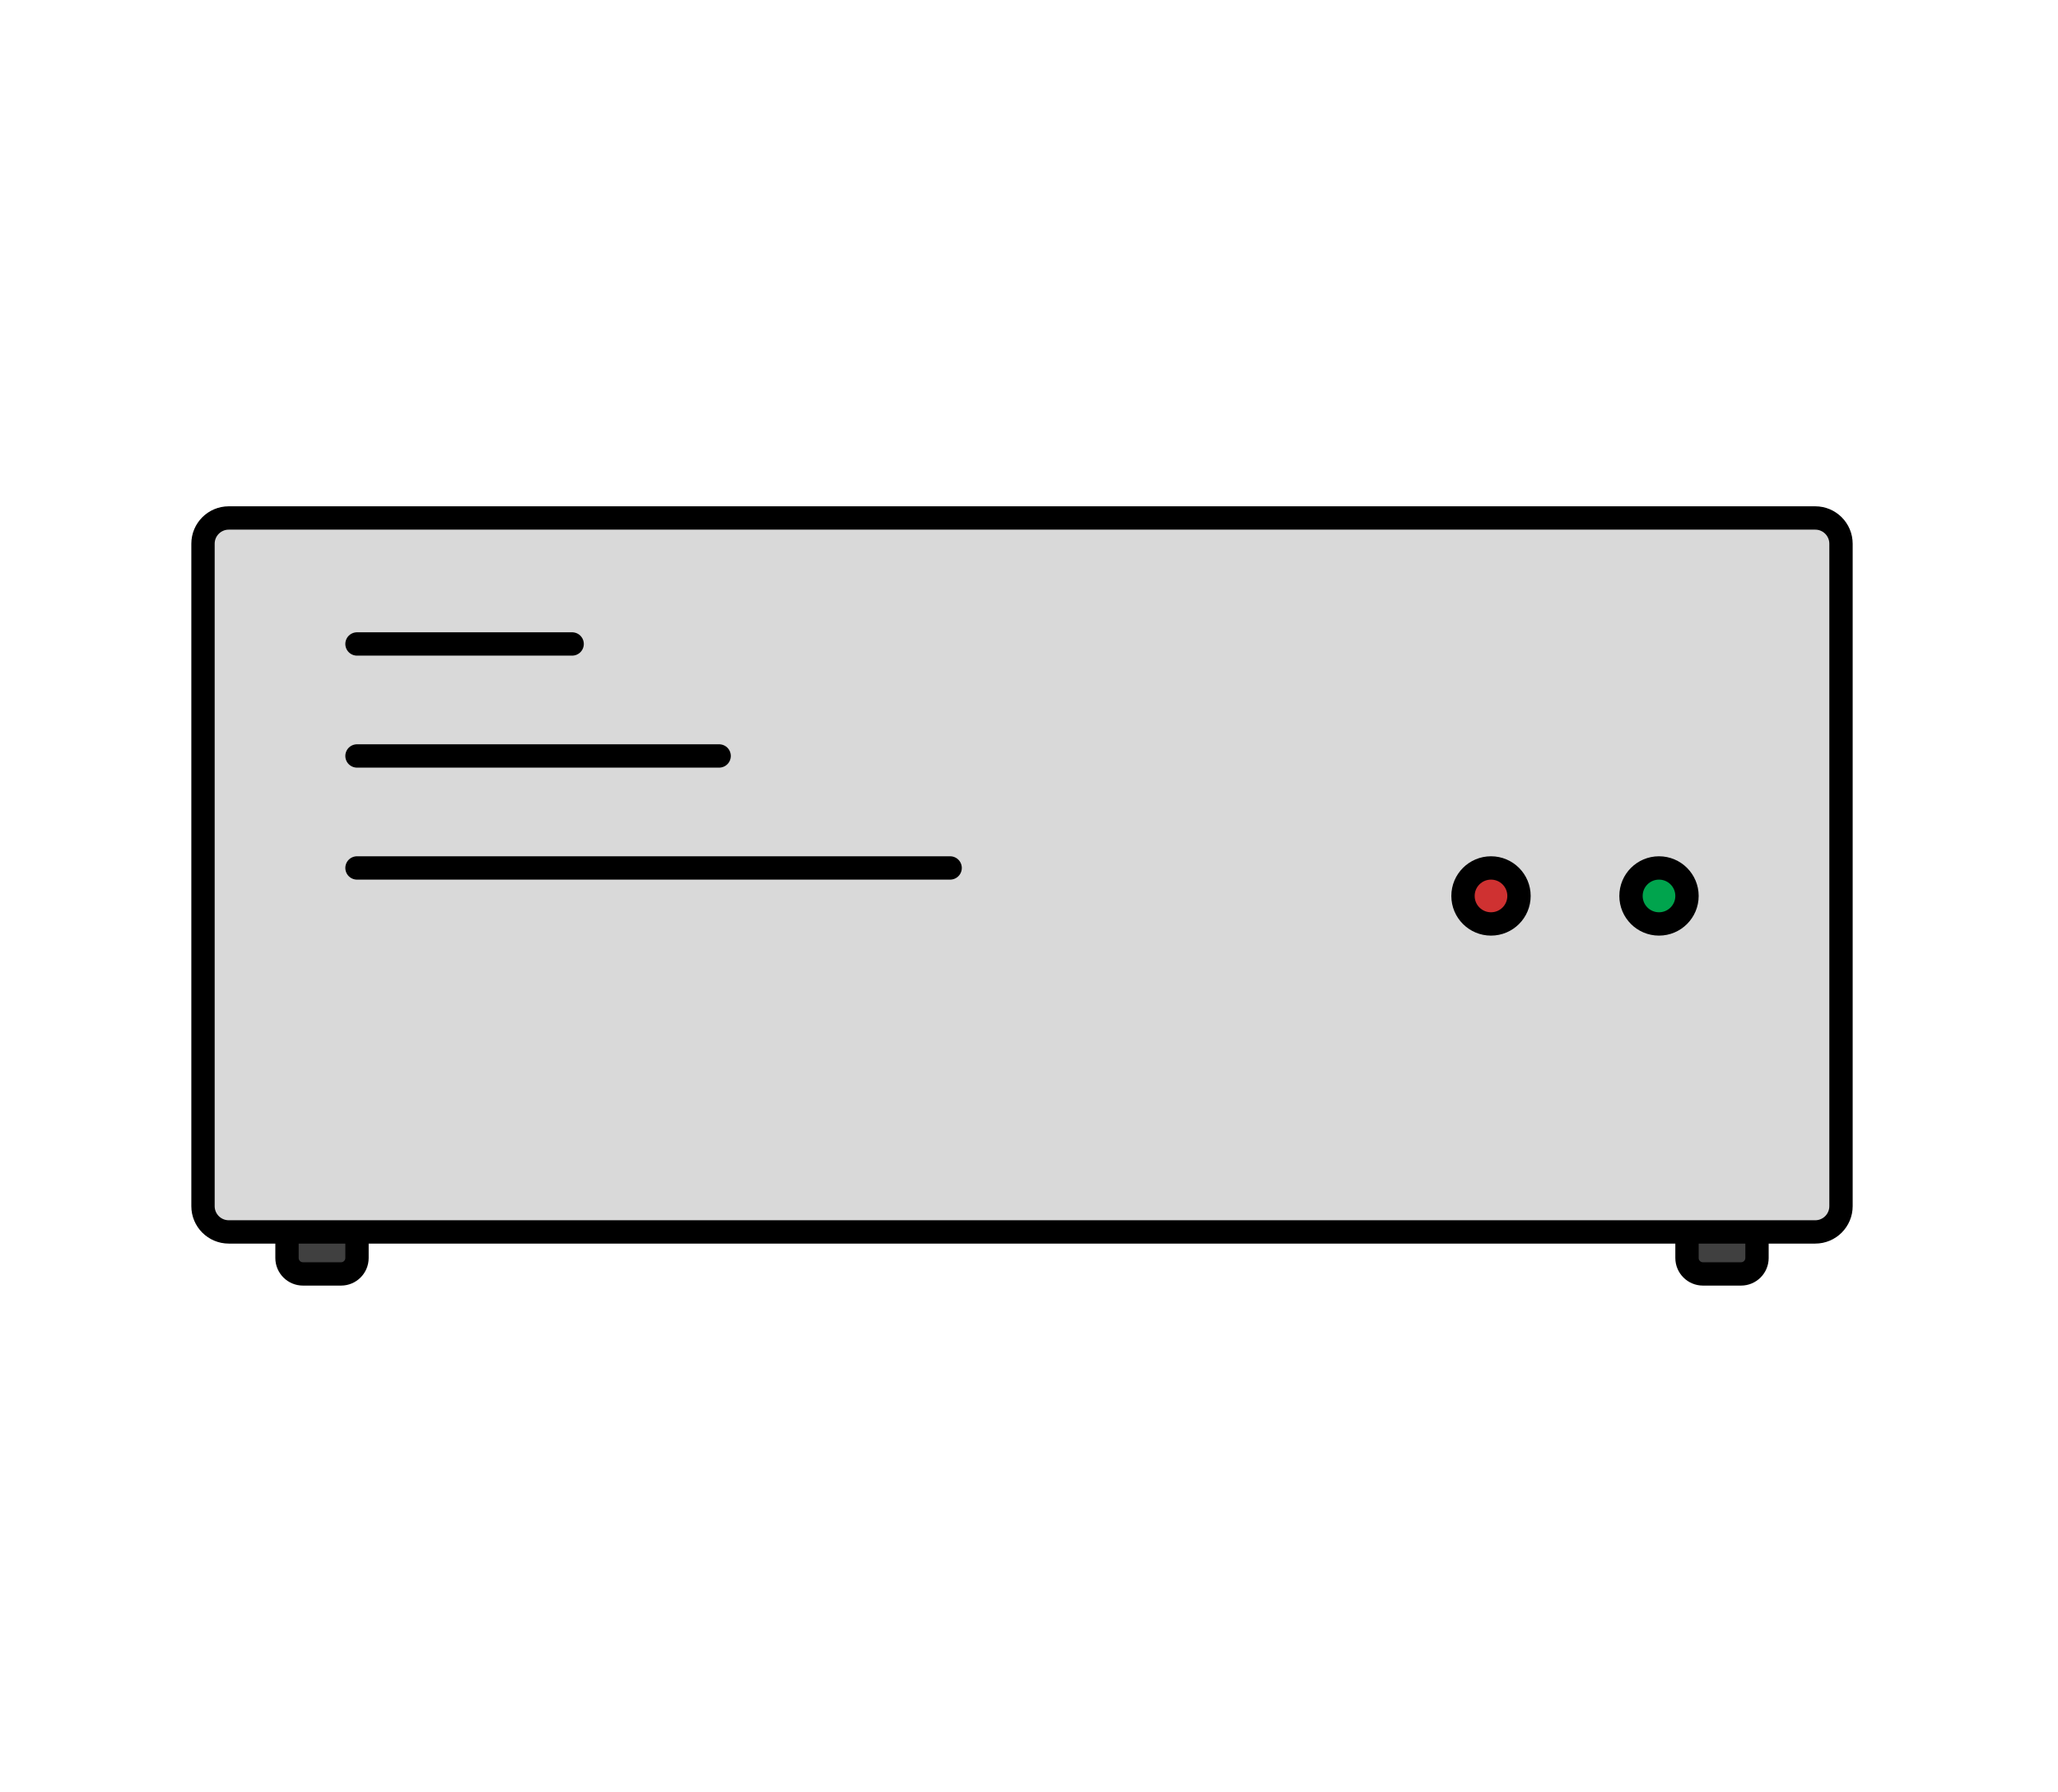
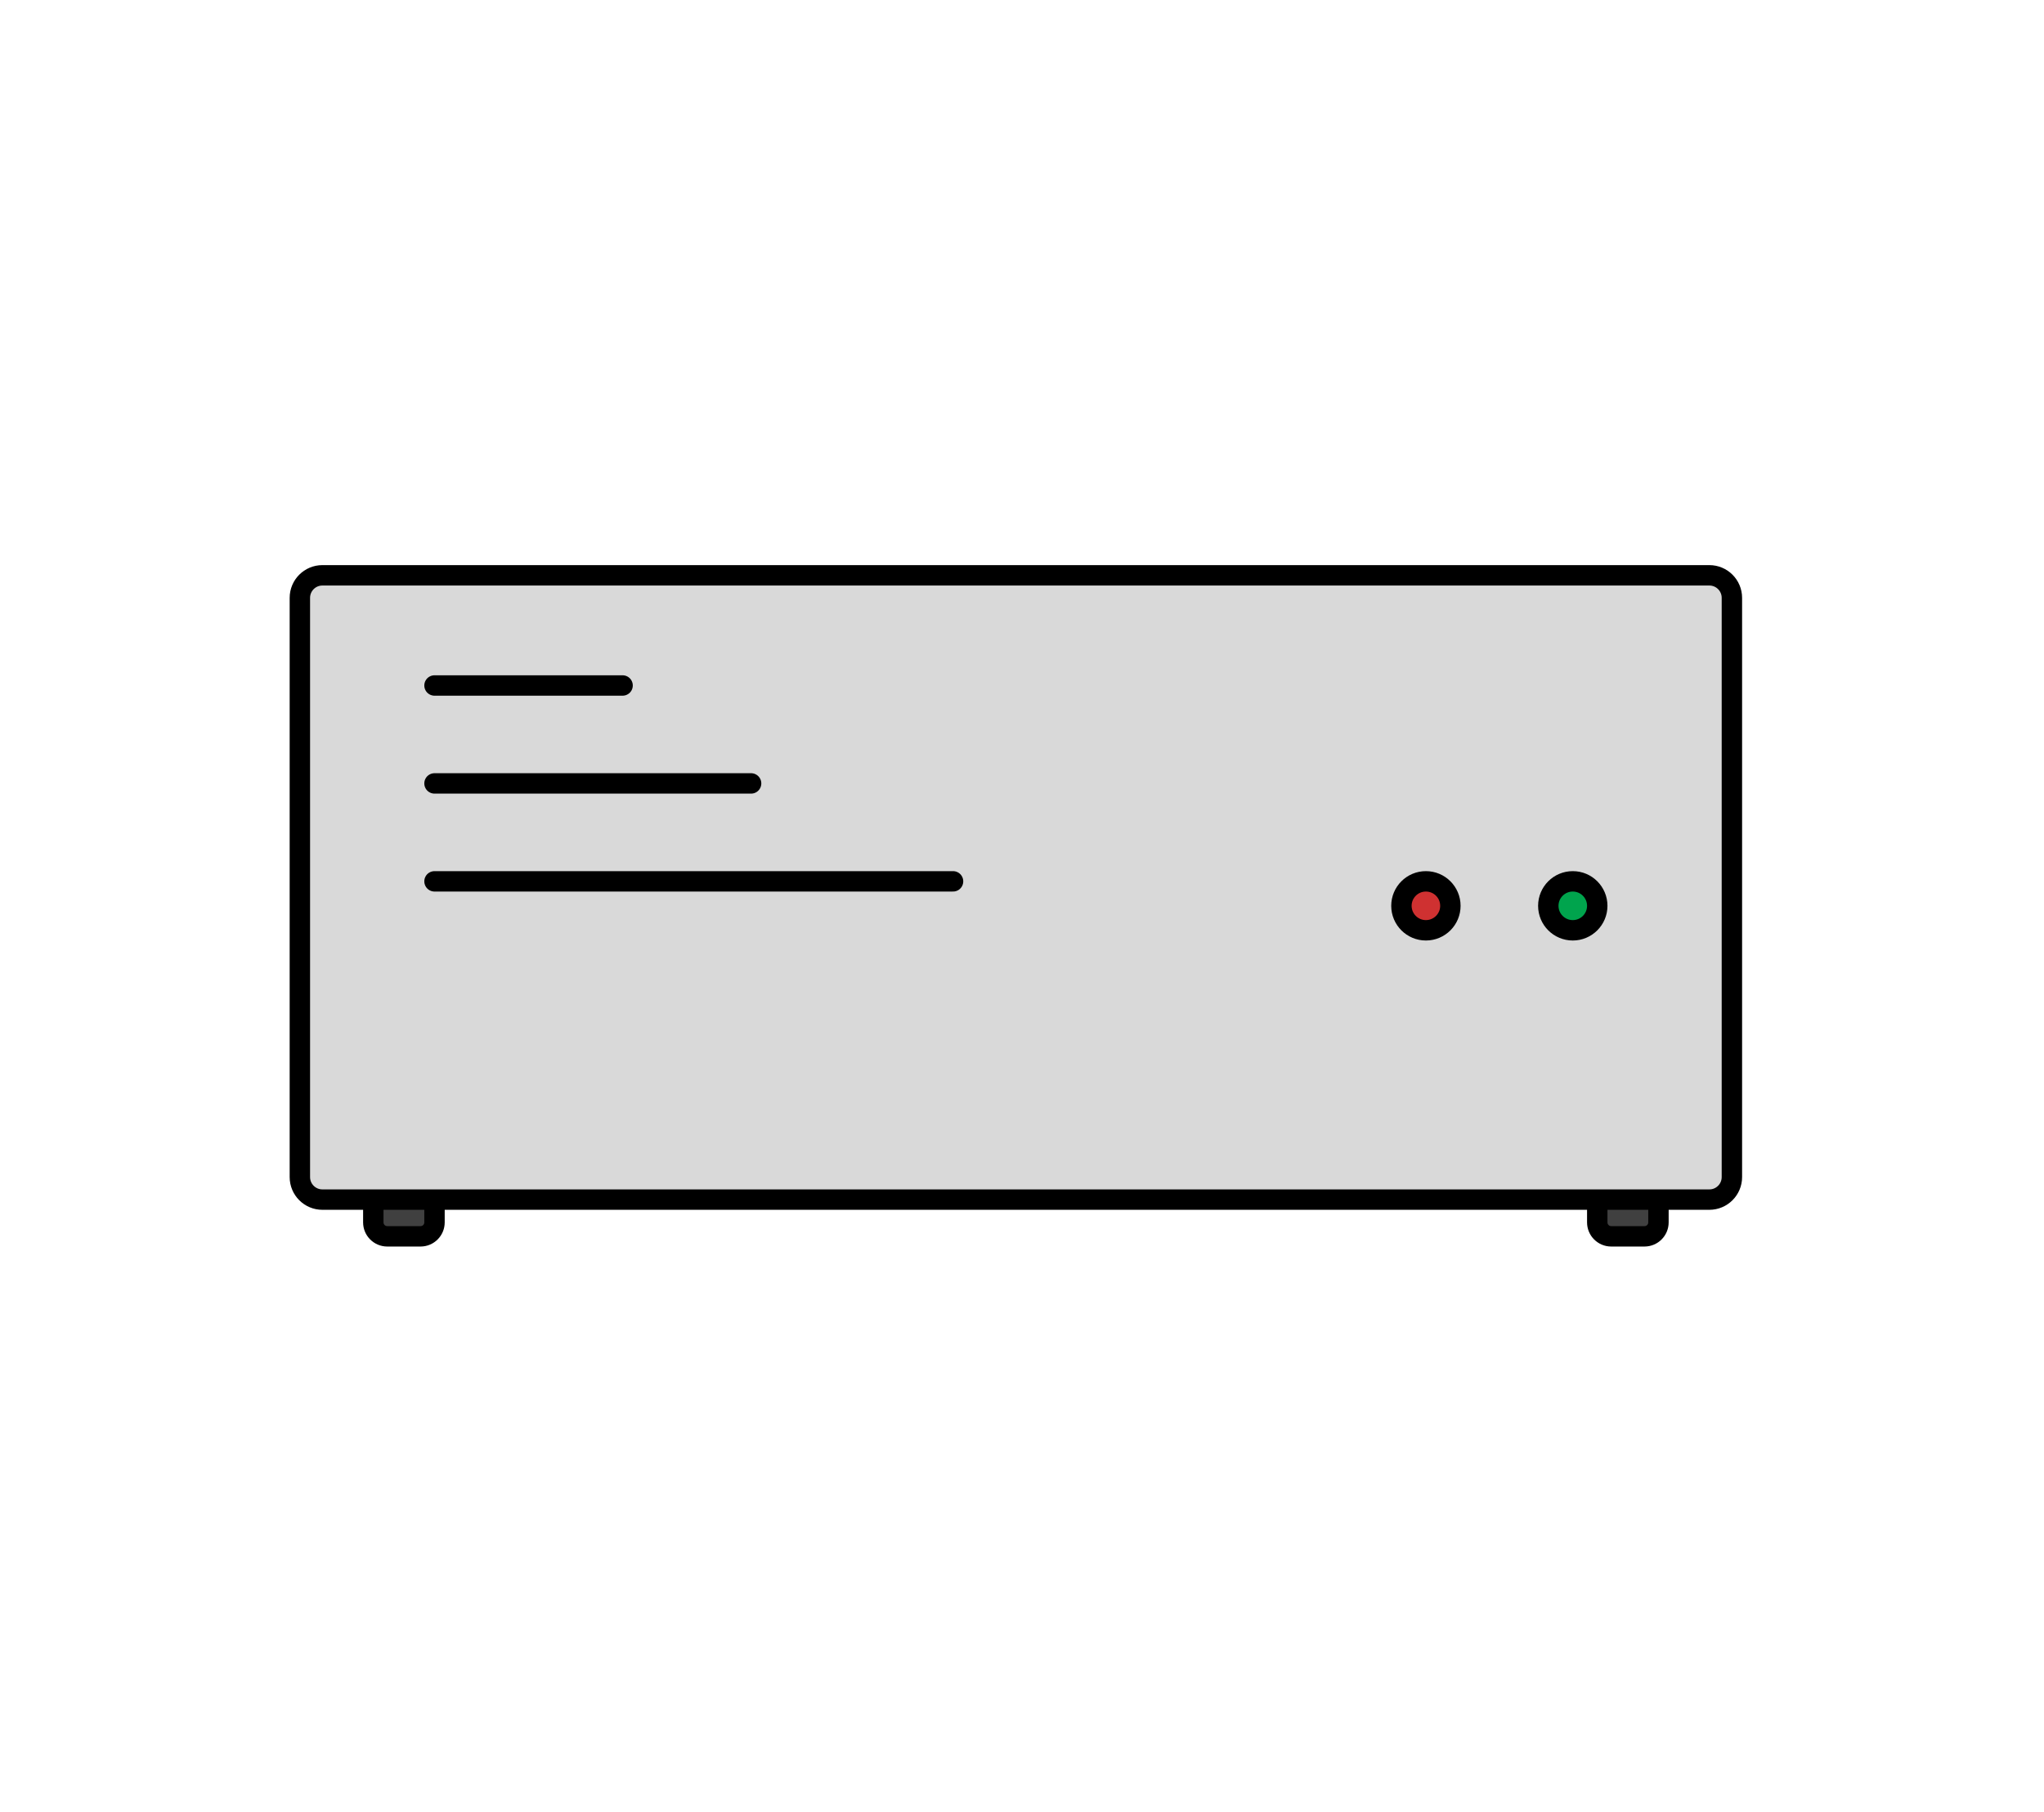
- <svg xmlns="http://www.w3.org/2000/svg" width="147.0px" height="128.0px" overflow="hidden" viewBox="-13.5 -35.0 147.0 128.0">
-   <rect id="bounding-box" x="-13.5" y="-35.0" width="147.0" height="128.0" fill="none" pointer-events="all" />
+ <svg xmlns="http://www.w3.org/2000/svg" width="167.0px" height="148.0px" overflow="hidden" viewBox="-23.5 -45.0 167.0 148.0">
+   <rect id="bounding-box" x="-23.5" y="-45.0" width="167.0" height="148.0" fill="none" pointer-events="all" />
  <g transform="translate(-321 -105)">
    <path d="M331.861 151C332.49 151 333 151.51 333 152.139L333 159.861C333 160.49 332.49 161 331.861 161L329.139 161C328.51 161 328 160.49 328 159.861L328 152.139C328 151.51 328.51 151 329.139 151Z" stroke="#000000" stroke-width="1.667" stroke-miterlimit="8" fill="#404040" fill-rule="evenodd" />
    <path d="M431.861 151C432.49 151 433 151.51 433 152.139L433 159.861C433 160.49 432.49 161 431.861 161L429.139 161C428.51 161 428 160.49 428 159.861L428 152.139C428 151.51 428.51 151 429.139 151Z" stroke="#000000" stroke-width="1.667" stroke-miterlimit="8" fill="#404040" fill-rule="evenodd" />
    <path d="M322 108.84C322 107.824 322.824 107 323.84 107L437.16 107C438.176 107 439 107.824 439 108.84L439 156.16C439 157.176 438.176 158 437.16 158L323.84 158C322.824 158 322 157.176 322 156.16Z" stroke="#000000" stroke-width="1.667" stroke-linecap="round" stroke-linejoin="round" stroke-miterlimit="10" fill="#D9D9D9" fill-rule="evenodd" />
    <path d="M424 134C424 132.895 424.895 132 426 132 427.105 132 428 132.895 428 134 428 135.105 427.105 136 426 136 424.895 136 424 135.105 424 134Z" stroke="#000000" stroke-width="1.667" stroke-linecap="round" stroke-linejoin="round" stroke-miterlimit="10" fill="#00A44D" fill-rule="evenodd" />
    <path d="M333 116 348.367 116" stroke="#000000" stroke-width="1.667" stroke-linecap="round" stroke-linejoin="round" stroke-miterlimit="10" fill="none" fill-rule="evenodd" />
    <path d="M333 124 358.867 124" stroke="#000000" stroke-width="1.667" stroke-linecap="round" stroke-linejoin="round" stroke-miterlimit="10" fill="none" fill-rule="evenodd" />
    <path d="M333 132 375.367 132" stroke="#000000" stroke-width="1.667" stroke-linecap="round" stroke-linejoin="round" stroke-miterlimit="10" fill="none" fill-rule="evenodd" />
    <path d="M412 134C412 132.895 412.895 132 414 132 415.105 132 416 132.895 416 134 416 135.105 415.105 136 414 136 412.895 136 412 135.105 412 134Z" stroke="#000000" stroke-width="1.667" stroke-linecap="round" stroke-linejoin="round" stroke-miterlimit="10" fill="#CF3131" fill-rule="evenodd" />
  </g>
</svg>
